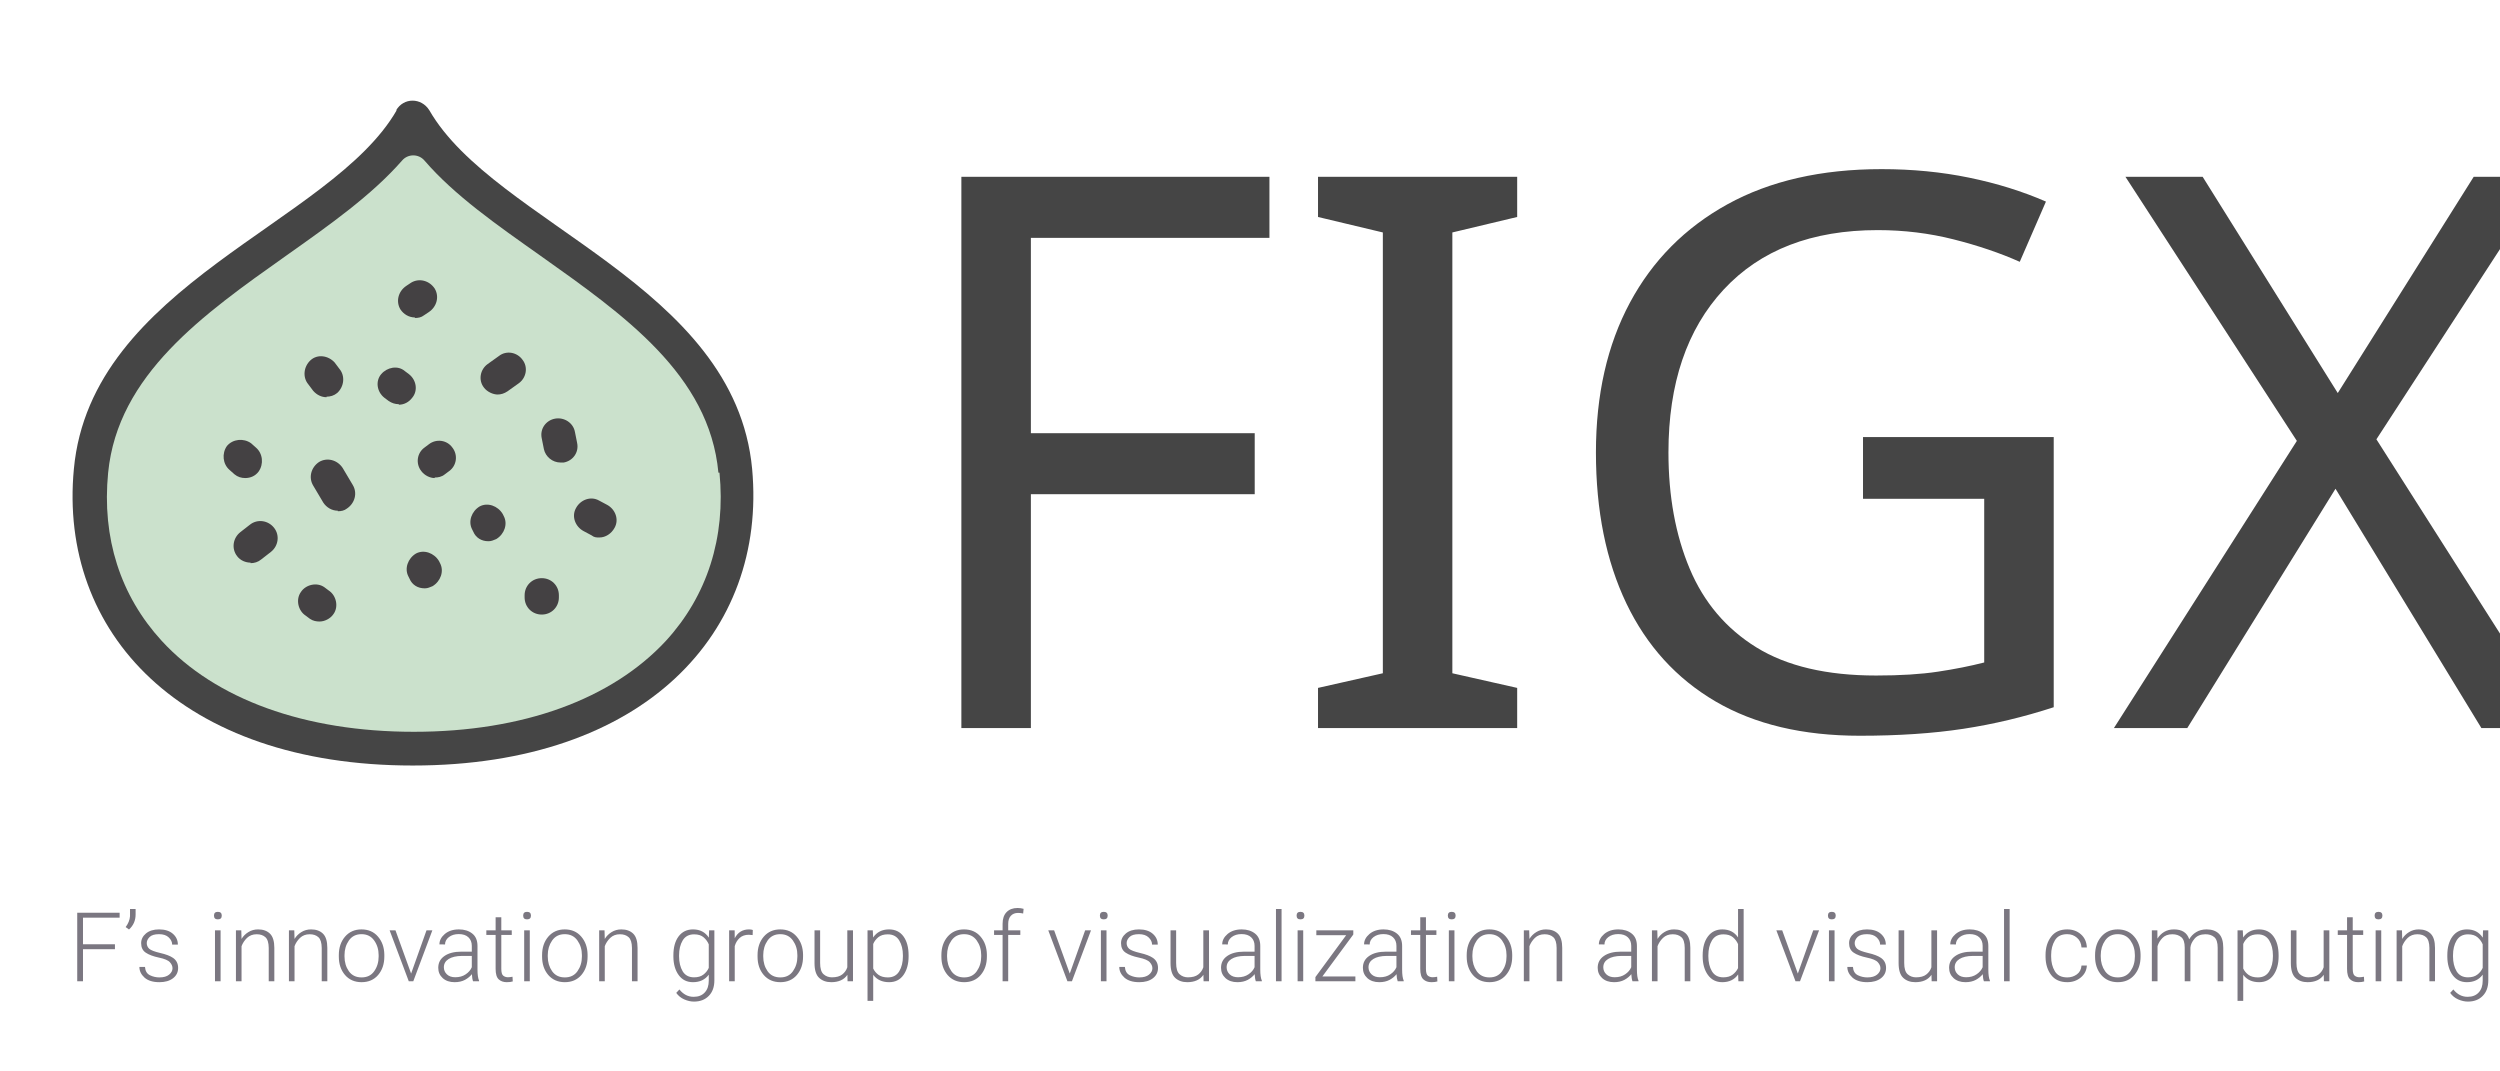
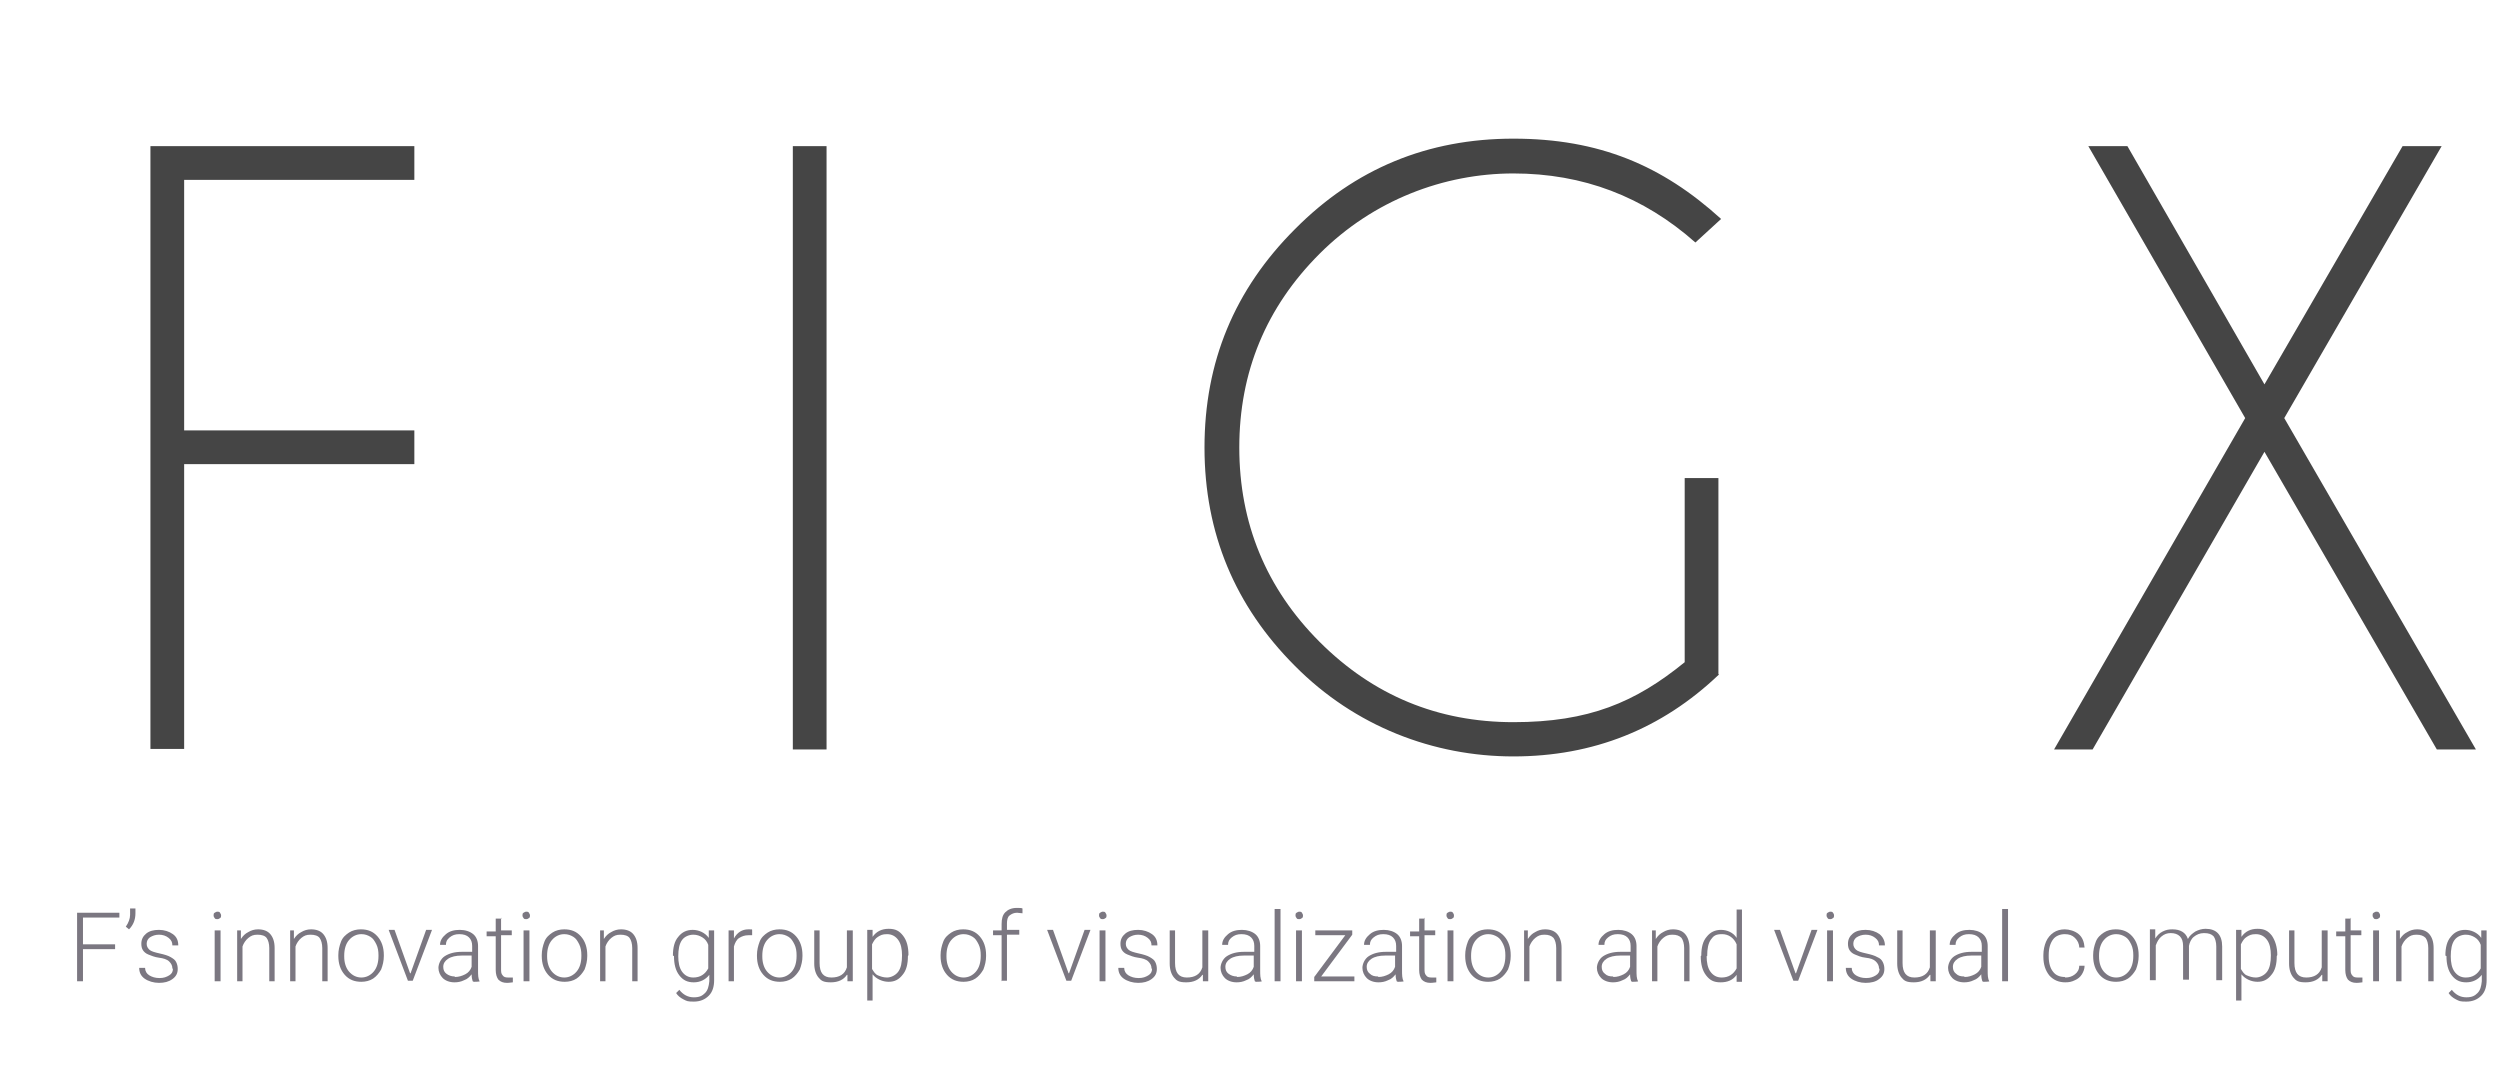
<svg xmlns="http://www.w3.org/2000/svg" id="Layer_1" data-name="Layer 1" width="467" height="200" version="1.1" viewBox="0 0 467 200">
  <defs>
    <style>
      .cls-1 {
-         font-family: CaviarDreams, 'Caviar Dreams';
-         font-size: 144.2px;
+         fill: #454545;
      }

-       .cls-1, .cls-2, .cls-3 {
-         isolation: isolate;
-       }
- 
-       .cls-1, .cls-4 {
-         fill: #454545;
+       .cls-1, .cls-2, .cls-3, .cls-4 {
+         stroke-width: 0px;
      }

      .cls-2 {
        fill: #7b7781;
-         font-family: Roboto-Light, Roboto;
-         font-size: 18px;
-         font-weight: 300;
+       }
+ 
+       .cls-3 {
+         fill: #cbe1cc;
+       }
+ 
+       .cls-4 {
+         fill: #444143;
      }

      .cls-5 {
-         fill: #444143;
-       }
- 
-       .cls-5, .cls-4, .cls-6 {
-         stroke-width: 0px;
-       }
- 
-       .cls-6 {
-         fill: #cbe1cc;
+         isolation: isolate;
      }
    </style>
  </defs>
-   <g id="Layer_1-2" data-name="Layer 1">
-     <g id="Layer_1-2" data-name="Layer 1-2">
-       <path class="cls-4" d="M74,20.6c1.4-2.4,4.7-2.4,6.2,0,12.2,21.2,57.1,32.6,60.3,67,2.8,30.5-20.1,55.4-63.4,55.4S10.9,118.1,13.8,87.6c3.2-34.5,48.1-45.8,60.3-67h0Z" />
-       <path class="cls-6" d="M134.2,88.3c-1.7-18.3-17.7-29.5-33.2-40.5-8.2-5.8-16.1-11.3-21.7-17.8-1.1-1.3-3.1-1.3-4.2,0-5.7,6.5-13.5,12-21.7,17.8-15.4,10.9-31.4,22.2-33.2,40.5-1.2,12.2,2.3,23,10,31.4,10,10.9,26.7,17,47.1,17s37-6.1,47.1-17c7.7-8.4,11.2-19.3,10-31.4h-.1Z" />
+   <g id="Layer_1-2" data-name="Layer 1-2">
+     <g id="Layer_1-2-2" data-name="Layer 1-2">
+       <path class="cls-1" d="M-236,17.6c1.4-2.4,4.7-2.4,6.2,0,12.2,21.2,57.1,32.6,60.3,67,2.8,30.5-20.1,55.4-63.4,55.4s-66.2-24.9-63.3-55.4c3.2-34.5,48.1-45.8,60.3-67h0Z" />
+       <path class="cls-3" d="M-175.8,85.3c-1.7-18.3-17.7-29.5-33.2-40.5-8.2-5.8-16.1-11.3-21.7-17.8-1.1-1.3-3.1-1.3-4.2,0-5.7,6.5-13.5,12-21.7,17.8-15.4,10.9-31.4,22.2-33.2,40.5-1.2,12.2,2.3,23,10,31.4,10,10.9,26.7,17,47.1,17s37-6.1,47.1-17c7.7-8.4,11.2-19.3,10-31.4h-.2Z" />
      <g>
-         <path class="cls-5" d="M46.8,105.1c-.9,0-1.9-.4-2.5-1.2-1.1-1.4-.8-3.4.6-4.5l1.8-1.4c1.4-1.1,3.4-.8,4.5.6s.8,3.4-.6,4.5l-1.8,1.4c-.6.5-1.3.7-2,.7h0Z" />
-         <path class="cls-5" d="M45.8,89.3c-.7,0-1.4-.2-2-.7l-.9-.8c-1.3-1.1-1.5-3.1-.5-4.5,1.1-1.3,3.1-1.5,4.5-.5l.9.8c1.3,1.1,1.5,3.1.5,4.5-.6.8-1.5,1.2-2.5,1.2h0Z" />
-         <path class="cls-5" d="M61,74.2c-.9,0-1.8-.4-2.5-1.2l-.9-1.2c-1.1-1.3-.9-3.3.4-4.5s3.3-.9,4.5.4l.9,1.2c1.1,1.3.9,3.3-.4,4.5-.6.5-1.3.7-2,.7h0Z" />
-         <path class="cls-5" d="M77.5,59.3c-1.1,0-2.1-.6-2.7-1.5-.9-1.5-.4-3.4,1.1-4.4l.9-.6c1.5-.9,3.4-.4,4.4,1.1.9,1.5.4,3.4-1.1,4.4l-.9.6c-.5.4-1.1.5-1.7.5h0Z" />
-         <path class="cls-5" d="M93,73.7c-.9,0-2-.5-2.6-1.3-1.1-1.4-.7-3.4.7-4.4l2.1-1.5c1.4-1.1,3.4-.7,4.4.7,1.1,1.4.7,3.4-.7,4.4l-2.1,1.5c-.6.4-1.2.6-1.9.6h.1Z" />
-         <path class="cls-5" d="M104.7,86.4c-1.5,0-2.8-1.1-3.1-2.5l-.4-2c-.4-1.8.8-3.4,2.5-3.7s3.4.8,3.7,2.5l.4,2c.4,1.8-.8,3.4-2.5,3.7h-.6Z" />
-         <path class="cls-5" d="M111.9,100.4c-.5,0-.9,0-1.4-.4l-1.5-.8c-1.5-.8-2.3-2.7-1.4-4.3.8-1.5,2.7-2.3,4.3-1.4l1.5.8c1.5.8,2.3,2.7,1.4,4.3-.6,1.1-1.7,1.8-2.8,1.8Z" />
+         <path class="cls-4" d="M-263.2,102.1c-.9,0-1.9-.4-2.5-1.2-1.1-1.4-.8-3.4.6-4.5l1.8-1.4c1.4-1.1,3.4-.8,4.5.6s.8,3.4-.6,4.5l-1.8,1.4c-.6.5-1.3.7-2,.7h0Z" />
+         <path class="cls-4" d="M-264.2,86.3c-.7,0-1.4-.2-2-.7l-.9-.8c-1.3-1.1-1.5-3.1-.5-4.5,1.1-1.3,3.1-1.5,4.5-.5l.9.8c1.3,1.1,1.5,3.1.5,4.5-.6.8-1.5,1.2-2.5,1.2h0Z" />
+         <path class="cls-4" d="M-249,71.2c-.9,0-1.8-.4-2.5-1.2l-.9-1.2c-1.1-1.3-.9-3.3.4-4.5s3.3-.9,4.5.4l.9,1.2c1.1,1.3.9,3.3-.4,4.5-.6.5-1.3.7-2,.7h0Z" />
+         <path class="cls-4" d="M-232.5,56.3c-1.1,0-2.1-.6-2.7-1.5-.9-1.5-.4-3.4,1.1-4.4l.9-.6c1.5-.9,3.4-.4,4.4,1.1.9,1.5.4,3.4-1.1,4.4l-.9.6c-.5.4-1.1.5-1.7.5h0Z" />
+         <path class="cls-4" d="M-217,70.7c-.9,0-2-.5-2.6-1.3-1.1-1.4-.7-3.4.7-4.4l2.1-1.5c1.4-1.1,3.4-.7,4.4.7,1.1,1.4.7,3.4-.7,4.4l-2.1,1.5c-.6.4-1.2.6-1.9.6,0,0,0,0,0,0Z" />
+         <path class="cls-4" d="M-205.3,83.4c-1.5,0-2.8-1.1-3.1-2.5l-.4-2c-.4-1.8.8-3.4,2.5-3.7s3.4.8,3.7,2.5l.4,2c.4,1.8-.8,3.4-2.5,3.7h-.6Z" />
+         <path class="cls-4" d="M-198.1,97.4c-.5,0-.9,0-1.4-.4l-1.5-.8c-1.5-.8-2.3-2.7-1.4-4.3.8-1.5,2.7-2.3,4.3-1.4l1.5.8c1.5.8,2.3,2.7,1.4,4.3-.6,1.1-1.7,1.8-2.8,1.8h0Z" />
      </g>
-       <path class="cls-5" d="M101.2,114.8c-1.8,0-3.2-1.4-3.2-3.2v-.4c0-1.8,1.4-3.2,3.2-3.2s3.2,1.4,3.2,3.2v.4c0,1.8-1.4,3.2-3.2,3.2Z" />
-       <path class="cls-5" d="M63.1,95.4c-1.1,0-2.1-.6-2.7-1.5l-1.9-3.2c-.9-1.5-.4-3.4,1.1-4.4,1.5-.9,3.4-.4,4.4,1.1l1.9,3.2c.9,1.5.4,3.4-1.1,4.4-.5.4-1.1.5-1.7.5h0Z" />
-       <path class="cls-5" d="M81.2,89.3c-.9,0-1.9-.5-2.5-1.3-1.1-1.4-.8-3.4.6-4.4l.8-.6c1.4-1.1,3.4-.8,4.4.6,1.1,1.4.8,3.4-.6,4.4l-.8.6c-.6.5-1.3.6-1.9.6h0Z" />
-       <path class="cls-5" d="M59.7,116.1c-.6,0-1.2-.1-1.8-.5l-.8-.6c-1.4-.9-1.9-3-.9-4.4.9-1.4,3-1.9,4.4-.9l.8.6c1.4.9,1.9,3,.9,4.4-.6.9-1.7,1.4-2.6,1.4Z" />
-       <path class="cls-5" d="M74.5,75.5c-.7,0-1.3-.2-1.9-.6l-.8-.6c-1.4-1.1-1.7-3.1-.6-4.4s3.1-1.7,4.4-.6l.8.6c1.4,1.1,1.7,3.1.6,4.4-.6.8-1.5,1.3-2.5,1.3h0Z" />
-       <path class="cls-5" d="M91.2,101.1c-1.2,0-2.3-.6-2.8-1.8l-.2-.4c-.8-1.5-.1-3.4,1.4-4.3,1.5-.8,3.4-.1,4.3,1.4l.2.4c.8,1.5.1,3.4-1.4,4.3-.5.2-.9.4-1.4.4Z" />
-       <path class="cls-5" d="M79.3,109.9c-1.2,0-2.3-.6-2.8-1.8l-.2-.4c-.8-1.5-.1-3.4,1.4-4.3,1.5-.8,3.4-.1,4.3,1.4l.2.4c.8,1.5.1,3.4-1.4,4.3-.5.2-.9.4-1.4.4Z" />
+       <path class="cls-4" d="M-208.8,111.8c-1.8,0-3.2-1.4-3.2-3.2v-.4c0-1.8,1.4-3.2,3.2-3.2s3.2,1.4,3.2,3.2v.4c0,1.8-1.4,3.2-3.2,3.2Z" />
+       <path class="cls-4" d="M-246.9,92.4c-1.1,0-2.1-.6-2.7-1.5l-1.9-3.2c-.9-1.5-.4-3.4,1.1-4.4,1.5-.9,3.4-.4,4.4,1.1l1.9,3.2c.9,1.5.4,3.4-1.1,4.4-.5.4-1.1.5-1.7.5h0Z" />
+       <path class="cls-4" d="M-228.8,86.3c-.9,0-1.9-.5-2.5-1.3-1.1-1.4-.8-3.4.6-4.4l.8-.6c1.4-1.1,3.4-.8,4.4.6,1.1,1.4.8,3.4-.6,4.4l-.8.6c-.6.5-1.3.6-1.9.6h0Z" />
+       <path class="cls-4" d="M-250.3,113.1c-.6,0-1.2,0-1.8-.5l-.8-.6c-1.4-.9-1.9-3-.9-4.4.9-1.4,3-1.9,4.4-.9l.8.6c1.4.9,1.9,3,.9,4.4-.6.9-1.7,1.4-2.6,1.4Z" />
+       <path class="cls-4" d="M-235.5,72.5c-.7,0-1.3-.2-1.9-.6l-.8-.6c-1.4-1.1-1.7-3.1-.6-4.4s3.1-1.7,4.4-.6l.8.6c1.4,1.1,1.7,3.1.6,4.4-.6.8-1.5,1.3-2.5,1.3h0Z" />
+       <path class="cls-4" d="M-218.8,98.1c-1.2,0-2.3-.6-2.8-1.8l-.2-.4c-.8-1.5,0-3.4,1.4-4.3,1.5-.8,3.4,0,4.3,1.4l.2.4c.8,1.5,0,3.4-1.4,4.3-.5.2-.9.4-1.4.4h0Z" />
+       <path class="cls-4" d="M-230.7,106.9c-1.2,0-2.3-.6-2.8-1.8l-.2-.4c-.8-1.5,0-3.4,1.4-4.3,1.5-.8,3.4,0,4.3,1.4l.2.4c.8,1.5,0,3.4-1.4,4.3-.5.2-.9.4-1.4.4h0Z" />
    </g>
-     <g class="cls-3">
-       <text class="cls-1" transform="translate(165.6 136)">
-         <tspan x="0" y="0">FIGX</tspan>
-       </text>
+     <g class="cls-5">
+       <g class="cls-5">
+         <g class="cls-5">
+           <path class="cls-1" d="M77.4,27.3v6.3h-43v46.8h43v6.3h-43v53.2h-6.3V27.3h49.3Z" />
+           <path class="cls-1" d="M154.4,27.3v112.7h-6.3V27.3h6.3Z" />
+           <path class="cls-1" d="M321.1,126c-10.7,10.2-23.5,15.3-38.4,15.3s-29.6-5.6-40.8-16.9c-11.2-11.2-16.9-24.8-16.9-40.8s5.6-29.5,16.9-40.8c11.2-11.3,24.8-16.9,40.8-16.9s27.8,5,38.8,15l-4.8,4.4c-9.7-8.6-21-12.9-34-12.9s-26.2,5-36.2,15c-10,10-15,22.1-15,36.2s5,26.3,15,36.3c10,10,22.1,15,36.2,15s22.8-3.7,32-11.2v-34.4h6.3v36.6Z" />
+           <path class="cls-1" d="M383.7,140l35.7-61.9-29.3-50.8h7.3l25.6,44.5,25.8-44.5h7.3l-29.4,50.8,35.8,61.9h-7.3l-32.2-55.6-32.1,55.6h-7.2Z" />
+         </g>
+       </g>
    </g>
-     <g class="cls-3">
-       <text class="cls-2" transform="translate(12.8 183.3)">
-         <tspan x="0" y="0">F’s innovation group of visualization and visual computing</tspan>
-       </text>
-       <text />
+     <g class="cls-5">
+       <g class="cls-5">
+         <g class="cls-5">
+           <path class="cls-2" d="M21.5,177.3h-6v6h-1.1v-12.8h7.9v.9h-6.8v5h6v.9Z" />
+           <path class="cls-2" d="M24.1,173.6l-.6-.5c.5-.7.8-1.5.8-2.2v-1.2h1v.9c0,1.2-.4,2.2-1.2,3Z" />
+           <path class="cls-2" d="M32.2,180.9c0-.5-.2-.9-.6-1.3s-1.1-.6-1.9-.7-1.5-.4-2-.6-.8-.5-1-.8-.3-.7-.3-1.2c0-.8.3-1.4.9-1.9s1.4-.7,2.4-.7,1.9.3,2.6.8,1,1.2,1,2.1h-1.1c0-.6-.2-1-.7-1.4s-1.1-.6-1.8-.6-1.2.2-1.7.5c-.4.3-.6.7-.6,1.2s.2.8.5,1.1c.3.3,1,.5,1.9.7s1.6.4,2.1.7.8.5,1,.9.3.8.3,1.3c0,.8-.3,1.4-1,1.9s-1.5.7-2.5.7-2-.3-2.7-.8c-.7-.5-1-1.2-1-2h1.1c0,.6.3,1.1.8,1.4.5.3,1.1.5,1.9.5s1.3-.2,1.8-.5.7-.7.7-1.2Z" />
+           <path class="cls-2" d="M39.9,171c0-.2,0-.4.2-.5s.3-.2.5-.2.4,0,.5.2.2.3.2.5,0,.4-.2.5c-.1.1-.3.2-.5.2s-.4,0-.5-.2c-.1-.1-.2-.3-.2-.5ZM41.2,183.3h-1.1v-9.5h1.1v9.5Z" />
+           <path class="cls-2" d="M45,173.8v1.6c.4-.6.8-1,1.4-1.3.5-.3,1.1-.5,1.8-.5,1,0,1.8.3,2.3.9s.8,1.4.8,2.6v6.2h-1v-6.2c0-.8-.2-1.5-.5-1.9s-.9-.6-1.7-.6-1.2.2-1.7.6-.9,1-1.1,1.6v6.5h-1v-9.5h1Z" />
+           <path class="cls-2" d="M54.9,173.8v1.6c.4-.6.8-1,1.4-1.3.5-.3,1.1-.5,1.8-.5,1,0,1.8.3,2.3.9s.8,1.4.8,2.6v6.2h-1v-6.2c0-.8-.2-1.5-.5-1.9s-.9-.6-1.7-.6-1.2.2-1.7.6-.9,1-1.1,1.6v6.5h-1v-9.5h1Z" />
+           <path class="cls-2" d="M63.2,178.4c0-.9.2-1.7.5-2.5s.9-1.3,1.5-1.7,1.4-.6,2.2-.6c1.3,0,2.3.4,3.1,1.3.8.9,1.2,2.1,1.2,3.5v.2c0,.9-.2,1.7-.5,2.5-.4.7-.9,1.3-1.5,1.7s-1.4.6-2.2.6c-1.3,0-2.3-.4-3.1-1.3-.8-.9-1.2-2.1-1.2-3.5v-.2ZM64.3,178.7c0,1.1.3,2.1.9,2.8.6.7,1.4,1.1,2.3,1.1s1.7-.4,2.3-1.1c.6-.7.9-1.7.9-2.9v-.2c0-.7-.1-1.4-.4-2s-.6-1.1-1.1-1.4c-.5-.3-1-.5-1.7-.5-.9,0-1.7.4-2.3,1.1s-.9,1.7-.9,2.9v.2Z" />
+           <path class="cls-2" d="M76.7,181.8l2.9-8.1h1.1l-3.6,9.5h-.9l-3.6-9.5h1.1l2.9,8.1Z" />
+           <path class="cls-2" d="M88.3,183.3c-.1-.3-.2-.7-.2-1.3-.4.5-.8.9-1.4,1.1-.6.3-1.2.4-1.8.4-.9,0-1.7-.3-2.2-.8s-.8-1.2-.8-1.9.4-1.7,1.2-2.2,1.8-.8,3.2-.8h1.9v-1.1c0-.7-.2-1.2-.6-1.6s-1-.6-1.8-.6-1.3.2-1.8.6-.7.8-.7,1.4h-1.1c0-.8.4-1.4,1.1-2,.7-.6,1.6-.8,2.6-.8s1.9.3,2.5.8c.6.5.9,1.3.9,2.2v4.5c0,.9,0,1.6.3,2.1h0c0,.1-1.1.1-1.1.1ZM85,182.5c.7,0,1.3-.2,1.9-.5s1-.8,1.2-1.4v-2.1h-1.9c-1,0-1.9.2-2.5.6-.6.4-.9.9-.9,1.5s.2,1,.6,1.3.9.5,1.5.5Z" />
+           <path class="cls-2" d="M93.6,171.4v2.4h2v.9h-2v6.3c0,.5,0,.9.3,1.2.2.3.5.4,1,.4s.5,0,.9,0v.9c-.2,0-.6.1-1.1.1-.7,0-1.2-.2-1.6-.6-.3-.4-.5-1-.5-1.8v-6.3h-1.7v-.9h1.7v-2.4h1.1Z" />
+           <path class="cls-2" d="M97.6,171c0-.2,0-.4.2-.5s.3-.2.5-.2.4,0,.5.2.2.3.2.5,0,.4-.2.5c-.1.1-.3.2-.5.2s-.4,0-.5-.2c-.1-.1-.2-.3-.2-.5ZM98.9,183.3h-1.1v-9.5h1.1v9.5Z" />
+           <path class="cls-2" d="M101.2,178.4c0-.9.2-1.7.5-2.5s.9-1.3,1.5-1.7,1.4-.6,2.2-.6c1.3,0,2.3.4,3.1,1.3.8.9,1.2,2.1,1.2,3.5v.2c0,.9-.2,1.7-.5,2.5-.4.7-.9,1.3-1.5,1.7s-1.4.6-2.2.6c-1.3,0-2.3-.4-3.1-1.3-.8-.9-1.2-2.1-1.2-3.5v-.2ZM102.2,178.7c0,1.1.3,2.1.9,2.8.6.7,1.4,1.1,2.3,1.1s1.7-.4,2.3-1.1c.6-.7.9-1.7.9-2.9v-.2c0-.7-.1-1.4-.4-2s-.6-1.1-1.1-1.4c-.5-.3-1-.5-1.7-.5-.9,0-1.7.4-2.3,1.1s-.9,1.7-.9,2.9v.2Z" />
+           <path class="cls-2" d="M112.8,173.8v1.6c.4-.6.8-1,1.4-1.3.5-.3,1.1-.5,1.8-.5,1,0,1.8.3,2.3.9s.8,1.4.8,2.6v6.2h-1v-6.2c0-.8-.2-1.5-.5-1.9s-.9-.6-1.7-.6-1.2.2-1.7.6-.9,1-1.1,1.6v6.5h-1v-9.5h1Z" />
+           <path class="cls-2" d="M125.7,178.5c0-1.5.3-2.7,1-3.5.7-.9,1.6-1.3,2.7-1.3s2.3.5,3,1.5v-1.4h1v9.3c0,1.2-.3,2.2-1,2.9s-1.6,1.1-2.8,1.1-1.3-.1-1.9-.4-1.1-.7-1.4-1.2l.6-.6c.7.9,1.6,1.4,2.7,1.4s1.6-.3,2.1-.8c.5-.5.7-1.2.8-2.2v-1.2c-.7.9-1.7,1.4-2.9,1.4s-2-.4-2.7-1.3-1-2.1-1-3.6h0ZM126.7,178.6c0,1.2.2,2.2.7,2.9.5.7,1.2,1.1,2.1,1.1,1.3,0,2.2-.6,2.8-1.7v-4.4c-.2-.6-.6-1.1-1.1-1.4-.5-.3-1-.5-1.7-.5s-1.6.3-2.1,1c-.5.7-.7,1.7-.7,3.1Z" />
+           <path class="cls-2" d="M140.5,174.7c-.2,0-.5,0-.7,0-.7,0-1.2.2-1.7.5s-.8.9-1,1.6v6.5h-1v-9.5h1v1.5c.6-1.1,1.5-1.7,2.7-1.7s.5,0,.7.1v1Z" />
+           <path class="cls-2" d="M141.4,178.4c0-.9.2-1.7.5-2.5s.9-1.3,1.5-1.7,1.4-.6,2.2-.6c1.3,0,2.3.4,3.1,1.3.8.9,1.2,2.1,1.2,3.5v.2c0,.9-.2,1.7-.5,2.5-.4.7-.9,1.3-1.5,1.7s-1.4.6-2.2.6c-1.3,0-2.3-.4-3.1-1.3-.8-.9-1.2-2.1-1.2-3.5v-.2ZM142.4,178.7c0,1.1.3,2.1.9,2.8.6.7,1.4,1.1,2.3,1.1s1.7-.4,2.3-1.1c.6-.7.9-1.7.9-2.9v-.2c0-.7-.1-1.4-.4-2s-.6-1.1-1.1-1.4c-.5-.3-1-.5-1.7-.5-.9,0-1.7.4-2.3,1.1s-.9,1.7-.9,2.9v.2Z" />
+           <path class="cls-2" d="M158.2,182.1c-.6.9-1.6,1.4-3,1.4s-1.8-.3-2.3-.9c-.5-.6-.8-1.5-.8-2.6v-6.2h1v6.1c0,1.8.7,2.7,2.2,2.7s2.5-.6,2.9-1.9v-6.9h1.1v9.5h-1v-1.2Z" />
+           <path class="cls-2" d="M169.6,178.6c0,1.5-.3,2.7-1,3.5-.7.9-1.5,1.3-2.6,1.3s-2.3-.5-3-1.4v4.9h-1v-13.2h1v1.3c.7-1,1.7-1.5,3-1.5s2,.4,2.7,1.3,1,2.1,1,3.6h0ZM168.5,178.5c0-1.2-.2-2.2-.7-2.9s-1.2-1.1-2.1-1.1-1.2.2-1.7.5-.8.8-1.1,1.4v4.6c.3.5.6,1,1.1,1.2s1,.4,1.7.4,1.6-.4,2.1-1.1c.5-.7.7-1.7.7-3.1Z" />
+           <path class="cls-2" d="M175.7,178.4c0-.9.2-1.7.5-2.5s.9-1.3,1.5-1.7,1.4-.6,2.2-.6c1.3,0,2.3.4,3.1,1.3.8.9,1.2,2.1,1.2,3.5v.2c0,.9-.2,1.7-.5,2.5-.4.7-.9,1.3-1.5,1.7s-1.4.6-2.2.6c-1.3,0-2.3-.4-3.1-1.3-.8-.9-1.2-2.1-1.2-3.5v-.2ZM176.8,178.7c0,1.1.3,2.1.9,2.8.6.7,1.4,1.1,2.3,1.1s1.7-.4,2.3-1.1c.6-.7.9-1.7.9-2.9v-.2c0-.7-.1-1.4-.4-2s-.6-1.1-1.1-1.4c-.5-.3-1-.5-1.7-.5-.9,0-1.7.4-2.3,1.1s-.9,1.7-.9,2.9v.2Z" />
+           <path class="cls-2" d="M187.1,183.3v-8.6h-1.6v-.9h1.6v-1.2c0-1,.2-1.7.7-2.2s1.2-.8,2.1-.8.8,0,1.1.1v.9c-.4,0-.7-.1-1-.1-.6,0-1,.2-1.4.5s-.5.9-.5,1.5v1.2h2.3v.9h-2.3v8.6h-1.1Z" />
+           <path class="cls-2" d="M199.7,181.8l2.9-8.1h1.1l-3.6,9.5h-.9l-3.6-9.5h1.1l2.9,8.1Z" />
+           <path class="cls-2" d="M205.3,171c0-.2,0-.4.2-.5s.3-.2.5-.2.4,0,.5.2.2.3.2.5,0,.4-.2.5c-.1.1-.3.2-.5.2s-.4,0-.5-.2c-.1-.1-.2-.3-.2-.5ZM206.5,183.3h-1.1v-9.5h1.1v9.5Z" />
+           <path class="cls-2" d="M215.1,180.9c0-.5-.2-.9-.6-1.3s-1.1-.6-1.9-.7-1.5-.4-2-.6-.8-.5-1-.8-.3-.7-.3-1.2c0-.8.3-1.4.9-1.9s1.4-.7,2.4-.7,1.9.3,2.6.8,1,1.2,1,2.1h-1.1c0-.6-.2-1-.7-1.4s-1.1-.6-1.8-.6-1.2.2-1.7.5c-.4.3-.6.7-.6,1.2s.2.8.5,1.1c.3.3,1,.5,1.9.7s1.6.4,2.1.7.8.5,1,.9.3.8.3,1.3c0,.8-.3,1.4-1,1.9s-1.5.7-2.5.7-2-.3-2.7-.8c-.7-.5-1-1.2-1-2h1.1c0,.6.3,1.1.8,1.4.5.3,1.1.5,1.9.5s1.3-.2,1.8-.5.7-.7.7-1.2Z" />
+           <path class="cls-2" d="M224.6,182.1c-.6.9-1.6,1.4-3,1.4s-1.8-.3-2.3-.9c-.5-.6-.8-1.5-.8-2.6v-6.2h1v6.1c0,1.8.7,2.7,2.2,2.7s2.5-.6,2.9-1.9v-6.9h1.1v9.5h-1v-1.2Z" />
+           <path class="cls-2" d="M234.4,183.3c-.1-.3-.2-.7-.2-1.3-.4.5-.8.9-1.4,1.1-.6.3-1.2.4-1.8.4-.9,0-1.7-.3-2.2-.8s-.8-1.2-.8-1.9.4-1.7,1.2-2.2,1.8-.8,3.2-.8h1.9v-1.1c0-.7-.2-1.2-.6-1.6s-1-.6-1.8-.6-1.3.2-1.8.6-.7.8-.7,1.4h-1.1c0-.8.4-1.4,1.1-2,.7-.6,1.6-.8,2.6-.8s1.9.3,2.5.8c.6.5.9,1.3.9,2.2v4.5c0,.9,0,1.6.3,2.1h0c0,.1-1.1.1-1.1.1ZM231.1,182.5c.7,0,1.3-.2,1.9-.5s1-.8,1.2-1.4v-2.1h-1.9c-1,0-1.9.2-2.5.6-.6.4-.9.9-.9,1.5s.2,1,.6,1.3.9.5,1.5.5Z" />
+           <path class="cls-2" d="M239.2,183.3h-1.1v-13.5h1.1v13.5Z" />
+           <path class="cls-2" d="M242,171c0-.2,0-.4.2-.5s.3-.2.5-.2.4,0,.5.2.2.3.2.5,0,.4-.2.5c-.1.1-.3.2-.5.2s-.4,0-.5-.2c-.1-.1-.2-.3-.2-.5ZM243.2,183.3h-1.1v-9.5h1.1v9.5Z" />
+           <path class="cls-2" d="M246.8,182.4h6.2v.9h-7.5v-.8l5.8-7.8h-5.6v-.9h6.9v.8l-5.8,7.8Z" />
+           <path class="cls-2" d="M260.9,183.3c-.1-.3-.2-.7-.2-1.3-.4.5-.8.9-1.4,1.1-.6.3-1.2.4-1.8.4-.9,0-1.7-.3-2.2-.8s-.8-1.2-.8-1.9.4-1.7,1.2-2.2c.8-.5,1.8-.8,3.2-.8h1.9v-1.1c0-.7-.2-1.2-.6-1.6-.4-.4-1-.6-1.8-.6s-1.3.2-1.8.6-.7.8-.7,1.4h-1.1c0-.8.4-1.4,1.1-2,.7-.6,1.6-.8,2.6-.8s1.9.3,2.5.8c.6.5.9,1.3.9,2.2v4.5c0,.9,0,1.6.3,2.1h0c0,.1-1.1.1-1.1.1ZM257.5,182.5c.7,0,1.3-.2,1.9-.5.6-.3,1-.8,1.2-1.4v-2.1h-1.9c-1,0-1.9.2-2.5.6-.6.4-.9.9-.9,1.5s.2,1,.6,1.3c.4.4.9.5,1.5.5Z" />
+           <path class="cls-2" d="M266.1,171.4v2.4h2v.9h-2v6.3c0,.5,0,.9.3,1.2.2.3.5.4,1,.4s.5,0,.9,0v.9c-.2,0-.6.1-1.1.1-.7,0-1.2-.2-1.6-.6-.3-.4-.5-1-.5-1.8v-6.3h-1.7v-.9h1.7v-2.4h1.1Z" />
+           <path class="cls-2" d="M270.2,171c0-.2,0-.4.2-.5s.3-.2.5-.2.4,0,.5.2c.1.1.2.3.2.5s0,.4-.2.5c-.1.1-.3.2-.5.2s-.4,0-.5-.2c-.1-.1-.2-.3-.2-.5ZM271.5,183.3h-1.1v-9.5h1.1v9.5Z" />
+           <path class="cls-2" d="M273.7,178.4c0-.9.2-1.7.5-2.5s.9-1.3,1.5-1.7c.6-.4,1.4-.6,2.2-.6,1.3,0,2.3.4,3.1,1.3.8.9,1.2,2.1,1.2,3.5v.2c0,.9-.2,1.7-.5,2.5-.4.7-.9,1.3-1.5,1.7s-1.4.6-2.2.6c-1.3,0-2.3-.4-3.1-1.3-.8-.9-1.2-2.1-1.2-3.5v-.2ZM274.8,178.7c0,1.1.3,2.1.9,2.8.6.7,1.4,1.1,2.3,1.1s1.7-.4,2.3-1.1c.6-.7.9-1.7.9-2.9v-.2c0-.7-.1-1.4-.4-2s-.6-1.1-1.1-1.4c-.5-.3-1-.5-1.7-.5-.9,0-1.7.4-2.3,1.1s-.9,1.7-.9,2.9v.2Z" />
+           <path class="cls-2" d="M285.4,173.8v1.6c.4-.6.8-1,1.4-1.3.5-.3,1.1-.5,1.8-.5,1,0,1.8.3,2.3.9s.8,1.4.8,2.6v6.2h-1v-6.2c0-.8-.2-1.5-.5-1.9-.4-.4-.9-.6-1.7-.6s-1.2.2-1.7.6c-.5.4-.9,1-1.1,1.6v6.5h-1v-9.5h1Z" />
+           <path class="cls-2" d="M304.7,183.3c-.1-.3-.2-.7-.2-1.3-.4.5-.8.9-1.4,1.1-.6.3-1.2.4-1.8.4-.9,0-1.7-.3-2.2-.8s-.8-1.2-.8-1.9.4-1.7,1.2-2.2c.8-.5,1.8-.8,3.2-.8h1.9v-1.1c0-.7-.2-1.2-.6-1.6-.4-.4-1-.6-1.8-.6s-1.3.2-1.8.6-.7.8-.7,1.4h-1.1c0-.8.4-1.4,1.1-2,.7-.6,1.6-.8,2.6-.8s1.9.3,2.5.8c.6.5.9,1.3.9,2.2v4.5c0,.9,0,1.6.3,2.1h0c0,.1-1.1.1-1.1.1ZM301.4,182.5c.7,0,1.3-.2,1.9-.5.6-.3,1-.8,1.2-1.4v-2.1h-1.9c-1,0-1.9.2-2.5.6-.6.4-.9.9-.9,1.5s.2,1,.6,1.3c.4.4.9.5,1.5.5Z" />
+           <path class="cls-2" d="M309.3,173.8v1.6c.4-.6.8-1,1.4-1.3.5-.3,1.1-.5,1.8-.5,1,0,1.8.3,2.3.9s.8,1.4.8,2.6v6.2h-1v-6.2c0-.8-.2-1.5-.5-1.9-.4-.4-.9-.6-1.7-.6s-1.2.2-1.7.6c-.5.4-.9,1-1.1,1.6v6.5h-1v-9.5h1Z" />
+           <path class="cls-2" d="M317.8,178.5c0-1.5.3-2.7,1-3.5.7-.9,1.6-1.3,2.7-1.3s2.3.5,2.9,1.5v-5.3h1v13.5h-1v-1.3c-.7,1-1.7,1.4-3,1.4s-2-.4-2.7-1.3-1-2.1-1-3.6h0ZM318.8,178.6c0,1.2.2,2.2.7,2.9.5.7,1.2,1.1,2.1,1.1,1.3,0,2.2-.6,2.8-1.7v-4.5c-.5-1.2-1.5-1.9-2.7-1.9s-1.6.3-2.1,1c-.5.7-.7,1.7-.7,3.1Z" />
+           <path class="cls-2" d="M335.5,181.8l2.9-8.1h1.1l-3.6,9.5h-.9l-3.6-9.5h1.1l2.9,8.1Z" />
+           <path class="cls-2" d="M341.2,171c0-.2,0-.4.2-.5s.3-.2.5-.2.4,0,.5.2c.1.1.2.3.2.5s0,.4-.2.5c-.1.1-.3.2-.5.2s-.4,0-.5-.2c-.1-.1-.2-.3-.2-.5ZM342.4,183.3h-1.1v-9.5h1.1v9.5Z" />
+           <path class="cls-2" d="M351,180.9c0-.5-.2-.9-.6-1.3s-1-.6-1.9-.7-1.5-.4-2-.6c-.5-.2-.8-.5-1-.8-.2-.3-.3-.7-.3-1.2,0-.8.3-1.4.9-1.9s1.4-.7,2.4-.7,1.9.3,2.6.8c.6.5,1,1.2,1,2.1h-1.1c0-.6-.2-1-.7-1.4-.5-.4-1.1-.6-1.8-.6s-1.2.2-1.7.5c-.4.3-.6.7-.6,1.2s.2.8.5,1.1c.3.3,1,.5,1.9.7.9.2,1.6.4,2.1.7.5.2.8.5,1,.9s.3.8.3,1.3c0,.8-.3,1.4-1,1.9-.6.5-1.5.7-2.5.7s-2-.3-2.7-.8c-.7-.5-1-1.2-1-2h1.1c0,.6.3,1.1.8,1.4.5.3,1.1.5,1.9.5s1.3-.2,1.8-.5.7-.7.7-1.2Z" />
+           <path class="cls-2" d="M360.5,182.1c-.6.9-1.6,1.4-3,1.4s-1.8-.3-2.3-.9c-.5-.6-.8-1.5-.8-2.6v-6.2h1v6.1c0,1.8.7,2.7,2.2,2.7s2.5-.6,2.9-1.9v-6.9h1.1v9.5h-1v-1.2Z" />
+           <path class="cls-2" d="M370.3,183.3c-.1-.3-.2-.7-.2-1.3-.4.5-.8.9-1.4,1.1-.6.3-1.2.4-1.8.4-.9,0-1.7-.3-2.2-.8s-.8-1.2-.8-1.9.4-1.7,1.2-2.2c.8-.5,1.8-.8,3.2-.8h1.9v-1.1c0-.7-.2-1.2-.6-1.6-.4-.4-1-.6-1.8-.6s-1.3.2-1.8.6-.7.8-.7,1.4h-1.1c0-.8.4-1.4,1.1-2,.7-.6,1.6-.8,2.6-.8s1.9.3,2.5.8c.6.5.9,1.3.9,2.2v4.5c0,.9,0,1.6.3,2.1h0c0,.1-1.1.1-1.1.1ZM367,182.5c.7,0,1.3-.2,1.9-.5.6-.3,1-.8,1.2-1.4v-2.1h-1.9c-1,0-1.9.2-2.5.6-.6.4-.9.9-.9,1.5s.2,1,.6,1.3c.4.4.9.5,1.5.5Z" />
+           <path class="cls-2" d="M375.1,183.3h-1.1v-13.5h1.1v13.5Z" />
+           <path class="cls-2" d="M385.8,182.6c.7,0,1.3-.2,1.8-.6.5-.4.8-.9.8-1.6h1c0,.6-.2,1.1-.5,1.6-.3.5-.8.9-1.3,1.1-.6.3-1.1.4-1.8.4-1.2,0-2.2-.4-3-1.3-.7-.9-1.1-2-1.1-3.5v-.3c0-.9.2-1.8.5-2.5s.8-1.3,1.4-1.7,1.3-.6,2.1-.6,1.9.3,2.6.9c.7.6,1,1.4,1.1,2.5h-1c0-.7-.3-1.3-.8-1.8-.5-.5-1.1-.7-1.9-.7s-1.7.3-2.2,1c-.5.7-.8,1.6-.8,2.9v.3c0,1.2.3,2.2.8,2.8.5.7,1.3,1,2.2,1Z" />
+           <path class="cls-2" d="M391,178.4c0-.9.2-1.7.5-2.5s.9-1.3,1.5-1.7c.6-.4,1.4-.6,2.2-.6,1.3,0,2.3.4,3.1,1.3.8.9,1.2,2.1,1.2,3.5v.2c0,.9-.2,1.7-.5,2.5-.4.7-.9,1.3-1.5,1.7s-1.4.6-2.2.6c-1.3,0-2.3-.4-3.1-1.3-.8-.9-1.2-2.1-1.2-3.5v-.2ZM392.1,178.7c0,1.1.3,2.1.9,2.8.6.7,1.4,1.1,2.3,1.1s1.7-.4,2.3-1.1c.6-.7.9-1.7.9-2.9v-.2c0-.7-.1-1.4-.4-2s-.6-1.1-1.1-1.4c-.5-.3-1-.5-1.7-.5-.9,0-1.7.4-2.3,1.1s-.9,1.7-.9,2.9v.2Z" />
+           <path class="cls-2" d="M402.6,173.8v1.5c.4-.6.8-1,1.4-1.3s1.1-.4,1.8-.4c1.5,0,2.5.6,2.9,1.8.3-.6.8-1,1.4-1.4.6-.3,1.2-.5,1.9-.5,2,0,3.1,1.1,3.1,3.3v6.3h-1.1v-6.3c0-.8-.2-1.5-.5-1.9-.4-.4-.9-.6-1.8-.6-.8,0-1.4.3-1.9.7s-.8,1.1-.9,1.7v6.3h-1.1v-6.3c0-.8-.2-1.4-.6-1.8-.4-.4-1-.6-1.7-.6s-1.2.2-1.7.6c-.5.4-.8.9-1.1,1.7v6.5h-1.1v-9.5h1Z" />
+           <path class="cls-2" d="M425.3,178.6c0,1.5-.3,2.7-1,3.5-.7.9-1.5,1.3-2.6,1.3s-2.3-.5-3-1.4v4.9h-1v-13.2h1v1.3c.7-1,1.7-1.5,3-1.5s2,.4,2.7,1.3c.6.9,1,2.1,1,3.6h0ZM424.2,178.5c0-1.2-.2-2.2-.7-2.9s-1.2-1.1-2.1-1.1-1.2.2-1.7.5-.8.8-1.1,1.4v4.6c.3.5.6,1,1.1,1.2s1,.4,1.7.4,1.6-.4,2.1-1.1c.5-.7.7-1.7.7-3.1Z" />
+           <path class="cls-2" d="M433.7,182.1c-.6.9-1.6,1.4-3,1.4s-1.8-.3-2.3-.9c-.5-.6-.8-1.5-.8-2.6v-6.2h1v6.1c0,1.8.7,2.7,2.2,2.7s2.5-.6,2.9-1.9v-6.9h1.1v9.5h-1v-1.2Z" />
+           <path class="cls-2" d="M439.1,171.4v2.4h2v.9h-2v6.3c0,.5,0,.9.3,1.2.2.3.5.4,1,.4s.5,0,.9,0v.9c-.2,0-.6.1-1.1.1-.7,0-1.2-.2-1.6-.6-.3-.4-.5-1-.5-1.8v-6.3h-1.7v-.9h1.7v-2.4h1.1Z" />
+           <path class="cls-2" d="M443.2,171c0-.2,0-.4.2-.5s.3-.2.5-.2.4,0,.5.2c.1.1.2.3.2.5s0,.4-.2.5c-.1.1-.3.2-.5.2s-.4,0-.5-.2c-.1-.1-.2-.3-.2-.5ZM444.4,183.3h-1.1v-9.5h1.1v9.5Z" />
+           <path class="cls-2" d="M448.3,173.8v1.6c.4-.6.8-1,1.4-1.3.5-.3,1.1-.5,1.8-.5,1,0,1.8.3,2.3.9s.8,1.4.8,2.6v6.2h-1v-6.2c0-.8-.2-1.5-.5-1.9-.4-.4-.9-.6-1.7-.6s-1.2.2-1.7.6c-.5.4-.9,1-1.1,1.6v6.5h-1v-9.5h1Z" />
+           <path class="cls-2" d="M456.8,178.5c0-1.5.3-2.7,1-3.5.7-.9,1.6-1.3,2.7-1.3s2.3.5,3,1.5v-1.4h1v9.3c0,1.2-.3,2.2-1,2.9s-1.6,1.1-2.8,1.1-1.3-.1-1.9-.4-1.1-.7-1.4-1.2l.6-.6c.7.9,1.6,1.4,2.7,1.4s1.6-.3,2.1-.8c.5-.5.7-1.2.8-2.2v-1.2c-.7.9-1.7,1.4-2.9,1.4s-2-.4-2.7-1.3-1-2.1-1-3.6h0ZM457.8,178.6c0,1.2.2,2.2.7,2.9.5.7,1.2,1.1,2.1,1.1,1.3,0,2.2-.6,2.8-1.7v-4.4c-.2-.6-.6-1.1-1.1-1.4-.5-.3-1-.5-1.7-.5s-1.6.3-2.1,1c-.5.7-.7,1.7-.7,3.1Z" />
+         </g>
+       </g>
    </g>
  </g>
</svg>
